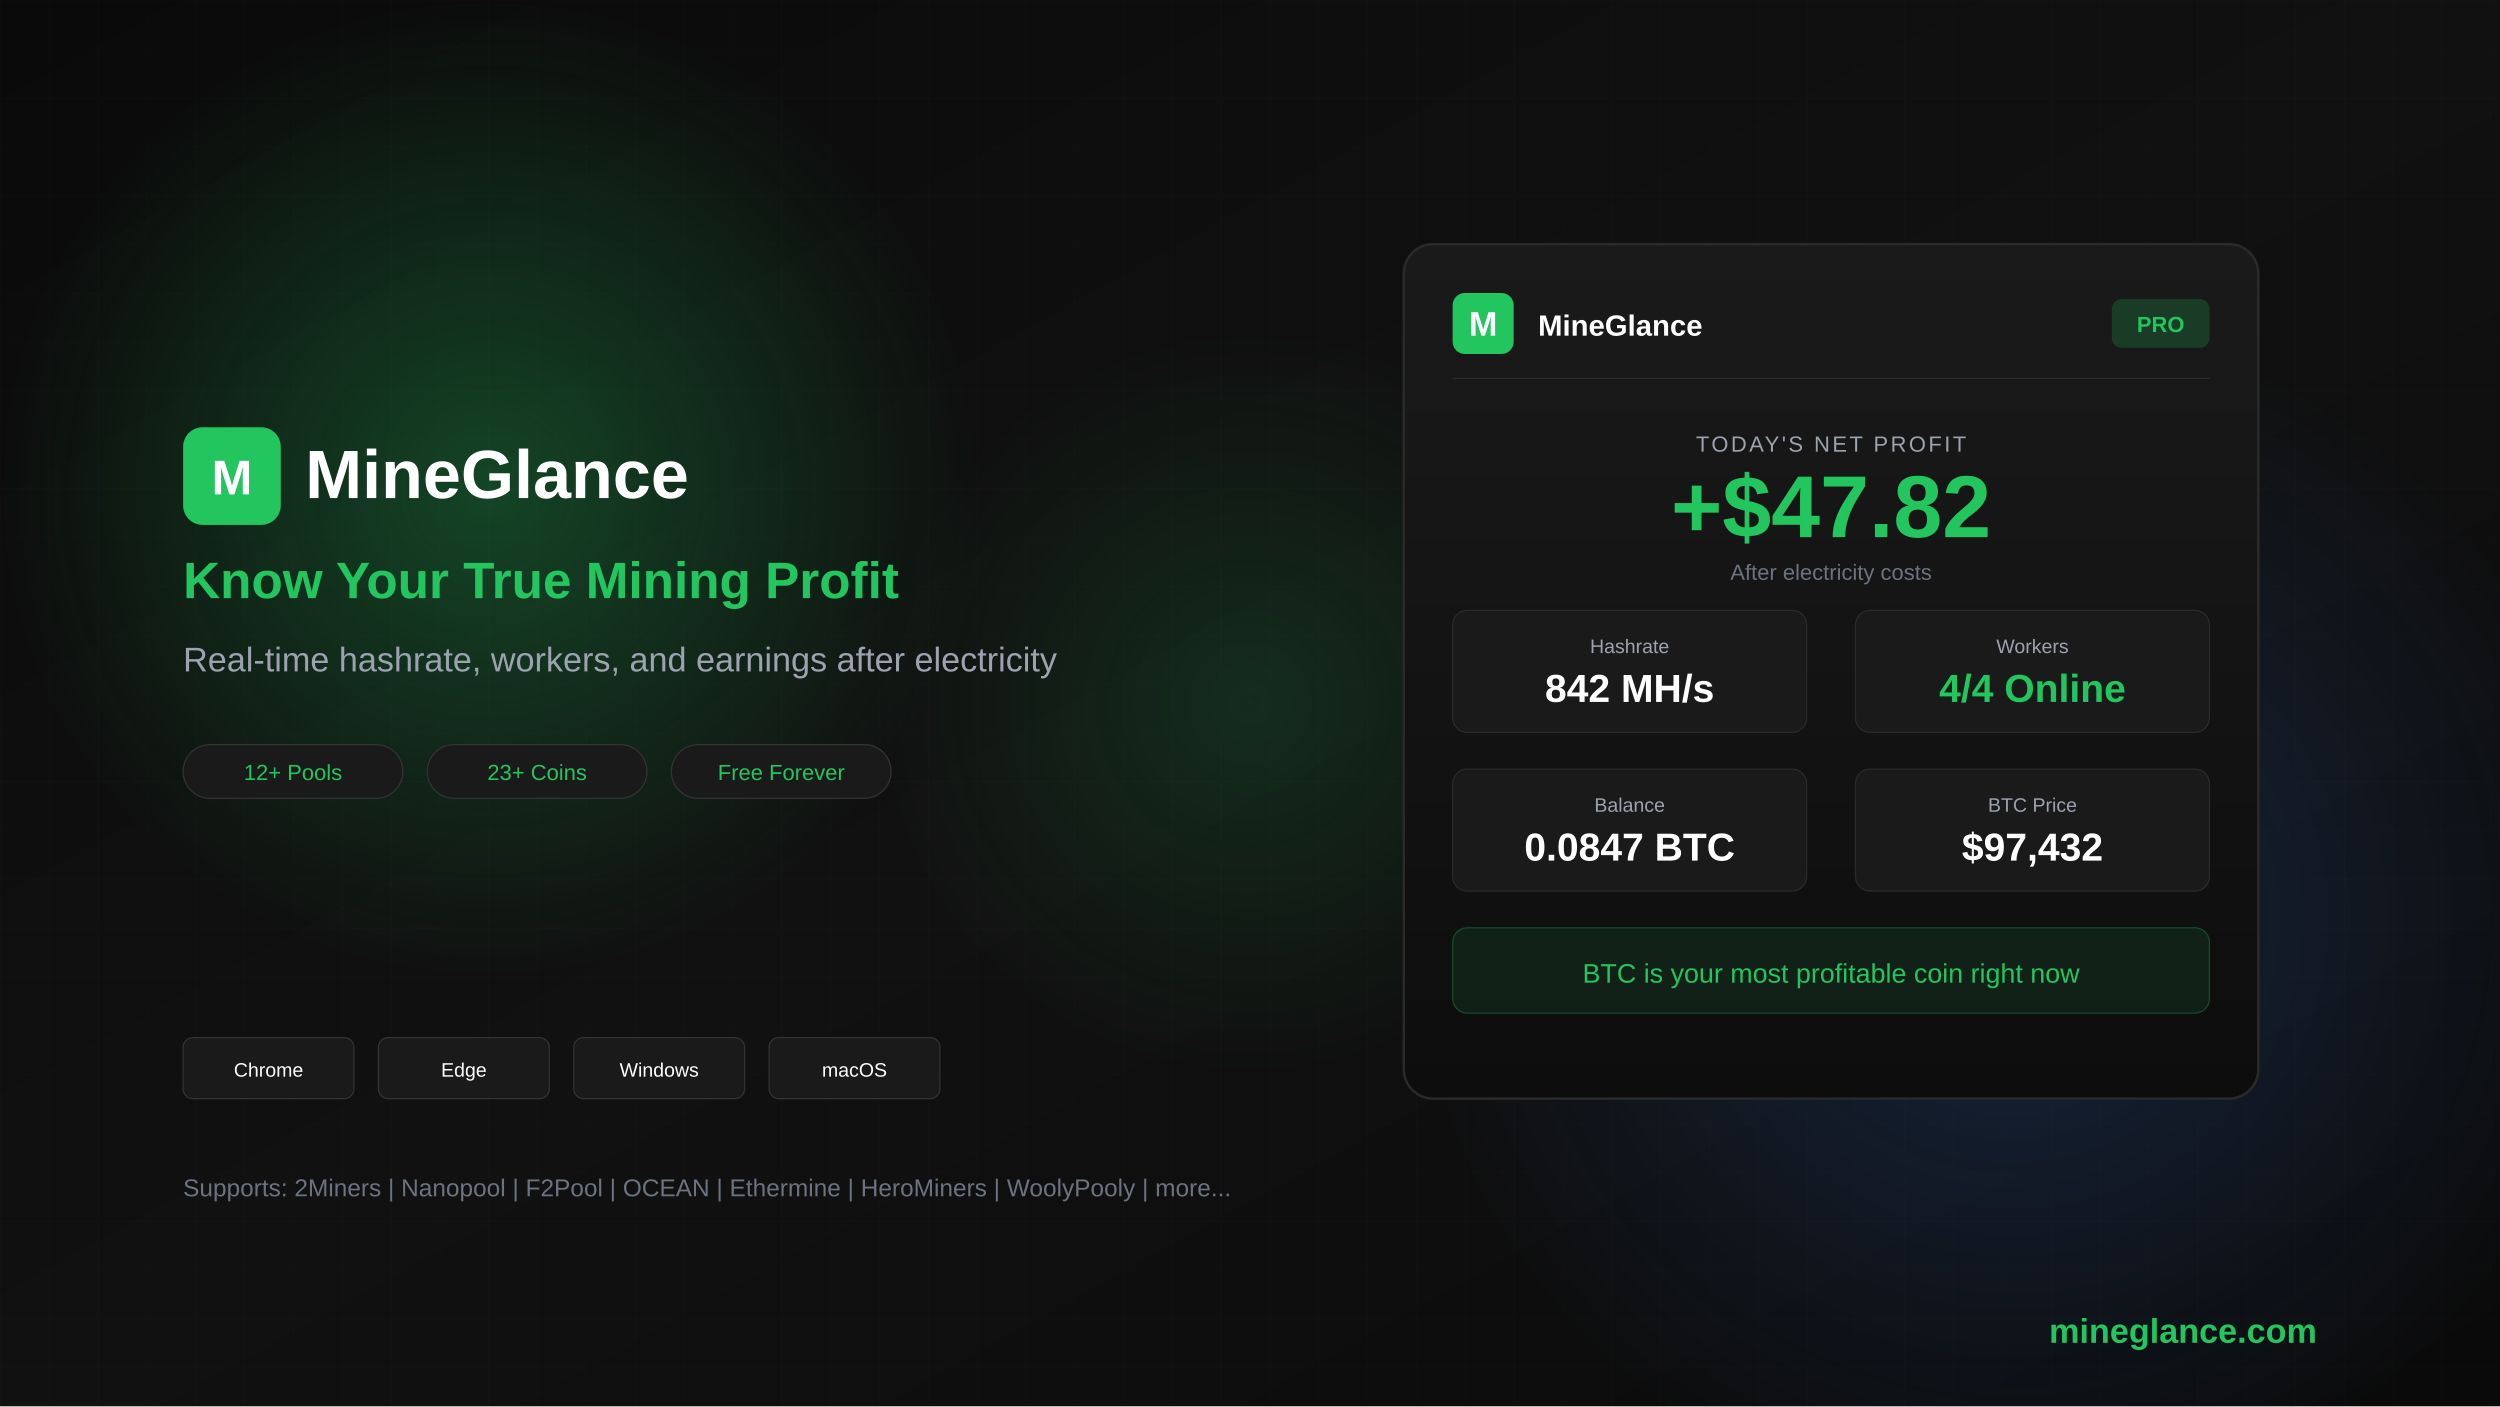
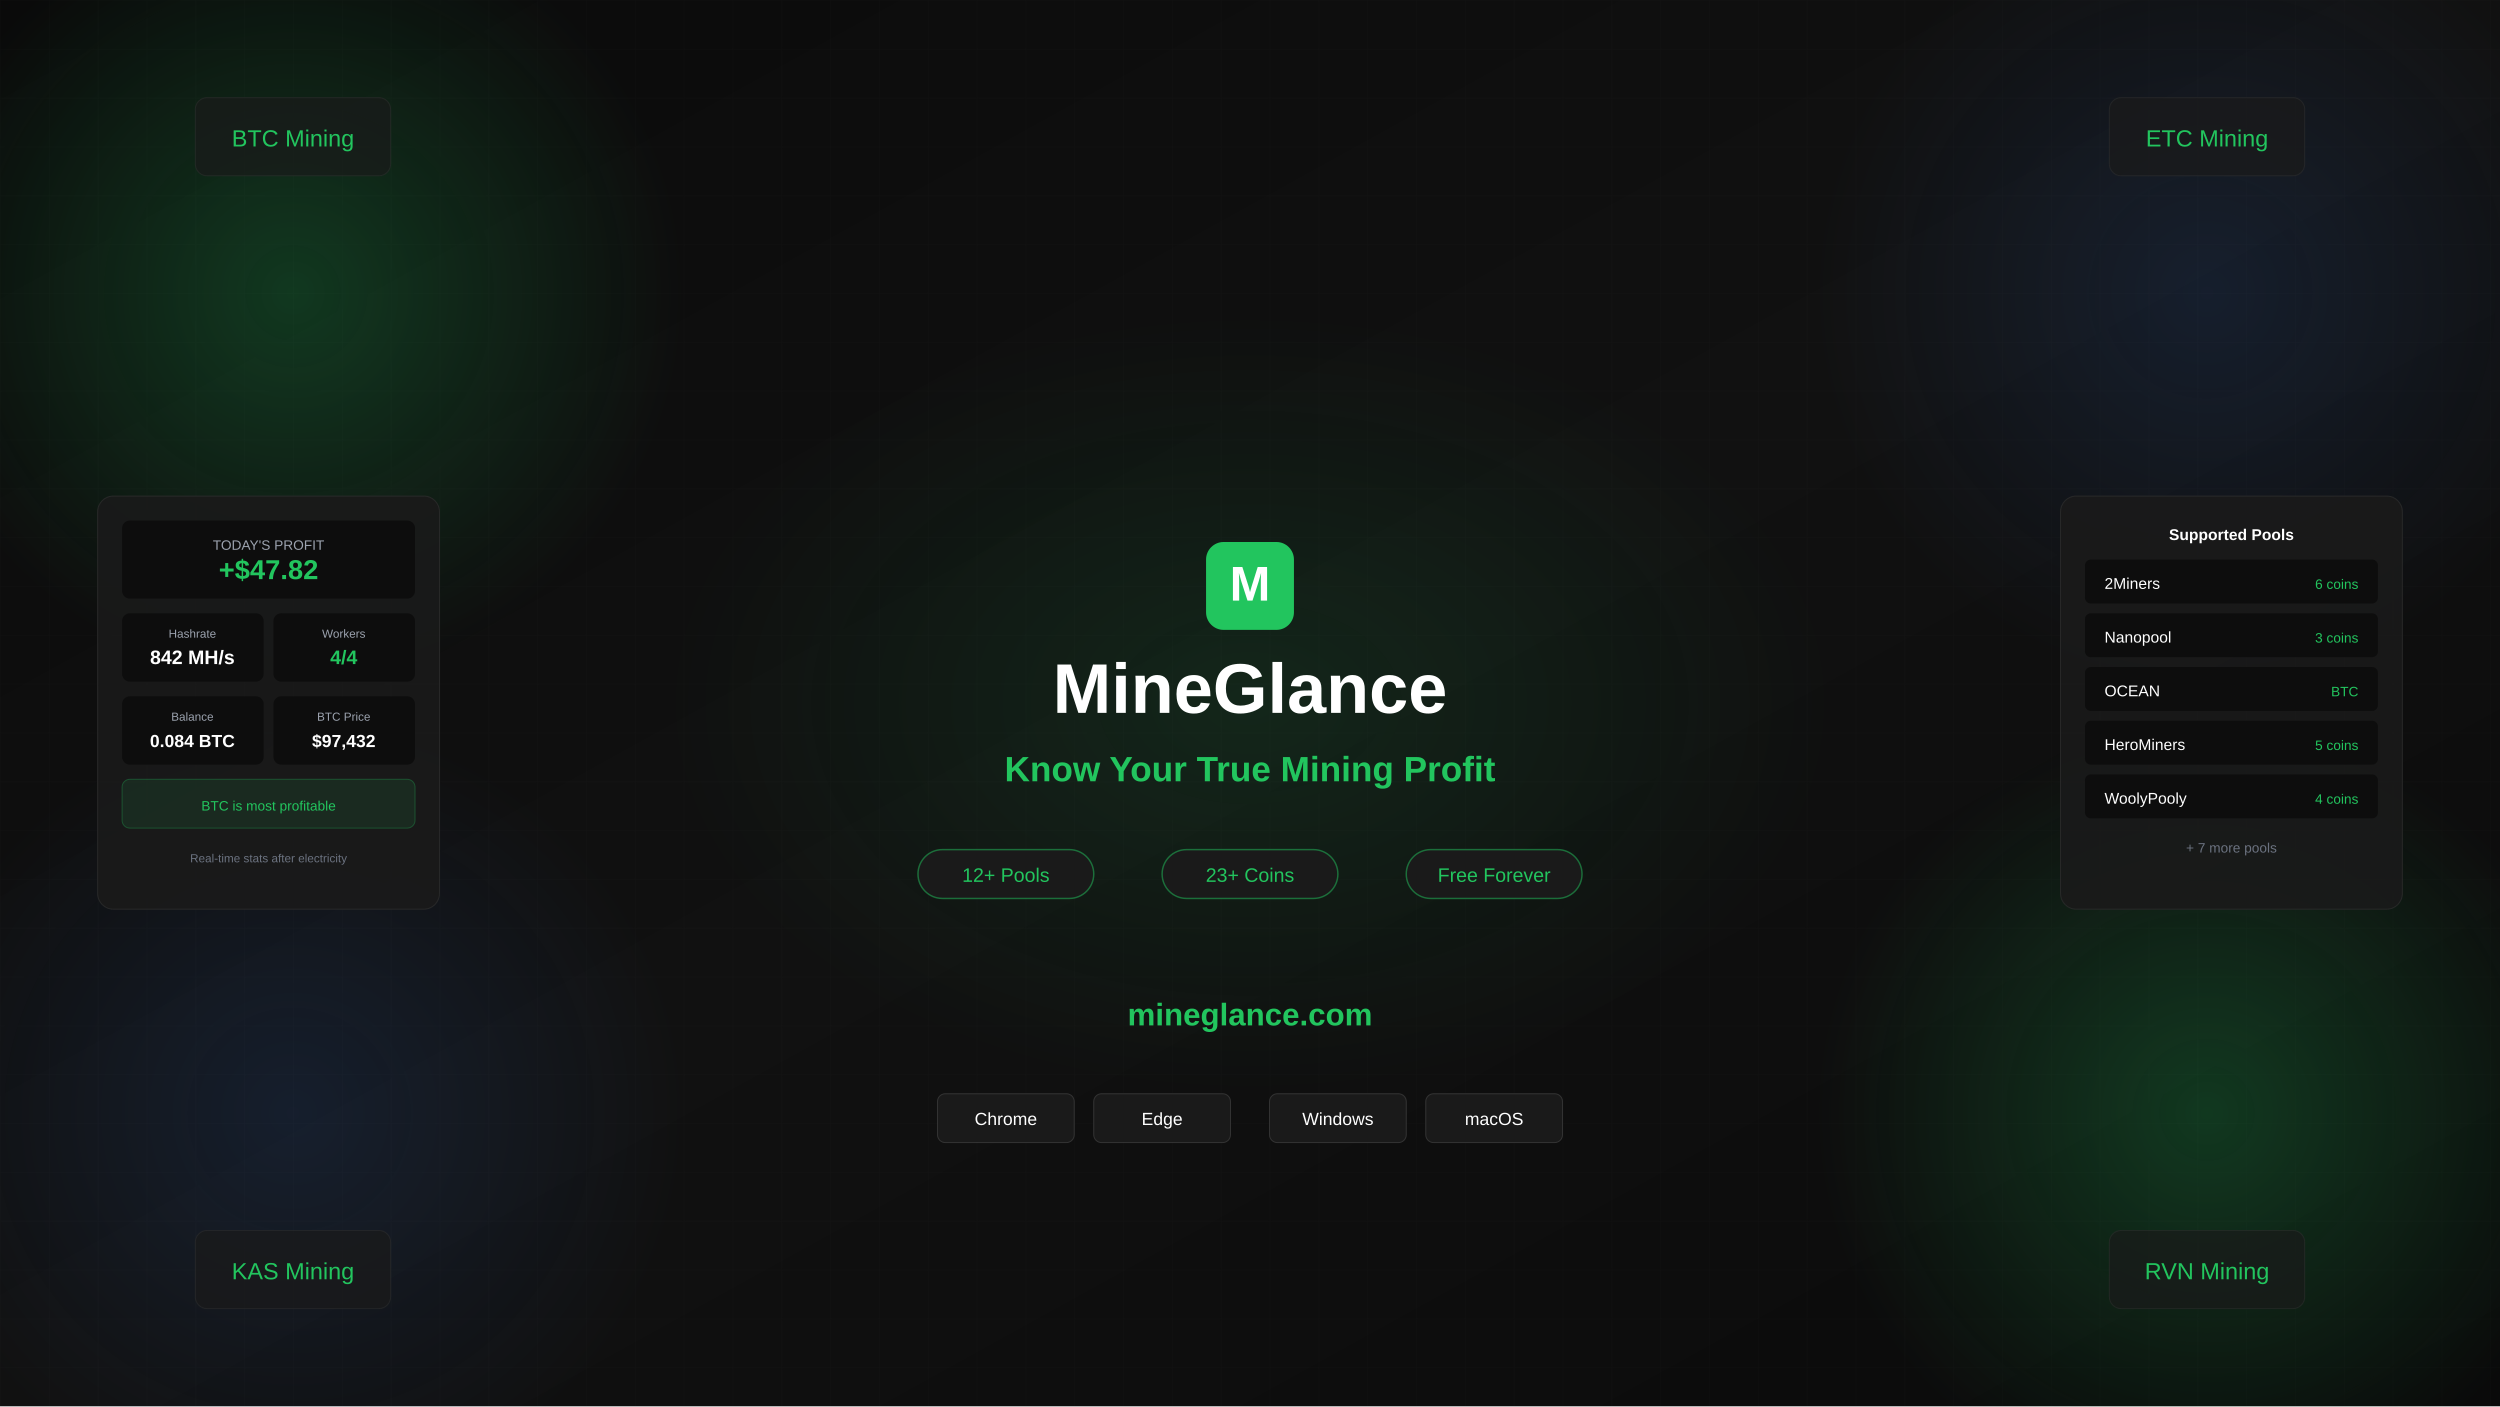
- <svg xmlns="http://www.w3.org/2000/svg" viewBox="0 0 2048 1152" width="2048" height="1152">
+ <svg xmlns="http://www.w3.org/2000/svg" viewBox="0 0 2560 1440" width="2560" height="1440">
  <defs>
    <linearGradient id="bgGradient" x1="0%" y1="0%" x2="100%" y2="100%">
      <stop offset="0%" style="stop-color:#0a0a0a" />
      <stop offset="50%" style="stop-color:#111111" />
      <stop offset="100%" style="stop-color:#0a0a0a" />
    </linearGradient>
    <radialGradient id="glowGreen" cx="50%" cy="50%" r="50%">
-       <stop offset="0%" style="stop-color:#22c55e;stop-opacity:0.3" />
+       <stop offset="0%" style="stop-color:#22c55e;stop-opacity:0.4" />
      <stop offset="100%" style="stop-color:#22c55e;stop-opacity:0" />
    </radialGradient>
    <radialGradient id="glowBlue" cx="50%" cy="50%" r="50%">
-       <stop offset="0%" style="stop-color:#3b82f6;stop-opacity:0.2" />
+       <stop offset="0%" style="stop-color:#3b82f6;stop-opacity:0.25" />
      <stop offset="100%" style="stop-color:#3b82f6;stop-opacity:0" />
    </radialGradient>
-     <linearGradient id="cardGradient" x1="0%" y1="0%" x2="0%" y2="100%">
-       <stop offset="0%" style="stop-color:#1a1a1a" />
-       <stop offset="100%" style="stop-color:#0d0d0d" />
-     </linearGradient>
-     <linearGradient id="profitGradient" x1="0%" y1="0%" x2="100%" y2="0%">
-       <stop offset="0%" style="stop-color:#22c55e" />
-       <stop offset="100%" style="stop-color:#16a34a" />
-     </linearGradient>
-     <pattern id="grid" width="40" height="40" patternUnits="userSpaceOnUse">
-       <path d="M 40 0 L 0 0 0 40" fill="none" stroke="#ffffff" stroke-width="0.5" stroke-opacity="0.03" />
+     <pattern id="grid" width="50" height="50" patternUnits="userSpaceOnUse">
+       <path d="M 50 0 L 0 0 0 50" fill="none" stroke="#ffffff" stroke-width="0.5" stroke-opacity="0.03" />
    </pattern>
  </defs>
-   <rect width="2048" height="1152" fill="url(#bgGradient)" />
-   <rect width="2048" height="1152" fill="url(#grid)" />
-   <ellipse cx="400" cy="400" rx="400" ry="400" fill="url(#glowGreen)" />
-   <ellipse cx="1648" cy="752" rx="500" ry="500" fill="url(#glowBlue)" />
-   <ellipse cx="1024" cy="576" rx="300" ry="300" fill="url(#glowGreen)" opacity="0.5" />
-   <g transform="translate(150, 350)">
-     <g transform="translate(0, 0)">
-       <rect x="0" y="0" width="80" height="80" rx="16" fill="#22c55e" />
-       <text x="40" y="55" font-family="Arial, sans-serif" font-size="40" font-weight="bold" fill="white" text-anchor="middle">M</text>
+   <rect width="2560" height="1440" fill="url(#bgGradient)" />
+   <rect width="2560" height="1440" fill="url(#grid)" />
+   <ellipse cx="300" cy="300" rx="400" ry="400" fill="url(#glowGreen)" opacity="0.6" />
+   <ellipse cx="2260" cy="300" rx="400" ry="400" fill="url(#glowBlue)" opacity="0.5" />
+   <ellipse cx="300" cy="1140" rx="400" ry="400" fill="url(#glowBlue)" opacity="0.5" />
+   <ellipse cx="2260" cy="1140" rx="400" ry="400" fill="url(#glowGreen)" opacity="0.6" />
+   <g transform="translate(200, 100)">
+     <rect x="0" y="0" width="200" height="80" rx="12" fill="#1a1a1a" stroke="#2a2a2a" stroke-width="1" opacity="0.7" />
+     <text x="100" y="50" font-family="Arial, sans-serif" font-size="24" fill="#22c55e" text-anchor="middle">BTC Mining</text>
+   </g>
+   <g transform="translate(2160, 100)">
+     <rect x="0" y="0" width="200" height="80" rx="12" fill="#1a1a1a" stroke="#2a2a2a" stroke-width="1" opacity="0.7" />
+     <text x="100" y="50" font-family="Arial, sans-serif" font-size="24" fill="#22c55e" text-anchor="middle">ETC Mining</text>
+   </g>
+   <g transform="translate(200, 1260)">
+     <rect x="0" y="0" width="200" height="80" rx="12" fill="#1a1a1a" stroke="#2a2a2a" stroke-width="1" opacity="0.7" />
+     <text x="100" y="50" font-family="Arial, sans-serif" font-size="24" fill="#22c55e" text-anchor="middle">KAS Mining</text>
+   </g>
+   <g transform="translate(2160, 1260)">
+     <rect x="0" y="0" width="200" height="80" rx="12" fill="#1a1a1a" stroke="#2a2a2a" stroke-width="1" opacity="0.7" />
+     <text x="100" y="50" font-family="Arial, sans-serif" font-size="24" fill="#22c55e" text-anchor="middle">RVN Mining</text>
+   </g>
+   <ellipse cx="1280" cy="720" rx="600" ry="400" fill="url(#glowGreen)" opacity="0.3" />
+   <g transform="translate(1280, 720)">
+     <g transform="translate(0, -120)">
+       <rect x="-45" y="-45" width="90" height="90" rx="18" fill="#22c55e" />
+       <text x="0" y="15" font-family="Arial, sans-serif" font-size="50" font-weight="bold" fill="white" text-anchor="middle">M</text>
    </g>
-     <text x="100" y="58" font-family="Arial, sans-serif" font-size="56" font-weight="bold" fill="white">MineGlance</text>
-     <text x="0" y="140" font-family="Arial, sans-serif" font-size="42" fill="#22c55e" font-weight="600">Know Your True Mining Profit</text>
-     <text x="0" y="200" font-family="Arial, sans-serif" font-size="28" fill="#9ca3af">Real-time hashrate, workers, and earnings after electricity</text>
-     <g transform="translate(0, 260)">
-       <rect x="0" y="0" width="180" height="44" rx="22" fill="#1a1a1a" stroke="#333333" stroke-width="1" />
-       <text x="90" y="29" font-family="Arial, sans-serif" font-size="18" fill="#22c55e" text-anchor="middle">12+ Pools</text>
-       <rect x="200" y="0" width="180" height="44" rx="22" fill="#1a1a1a" stroke="#333333" stroke-width="1" />
-       <text x="290" y="29" font-family="Arial, sans-serif" font-size="18" fill="#22c55e" text-anchor="middle">23+ Coins</text>
-       <rect x="400" y="0" width="180" height="44" rx="22" fill="#1a1a1a" stroke="#333333" stroke-width="1" />
-       <text x="490" y="29" font-family="Arial, sans-serif" font-size="18" fill="#22c55e" text-anchor="middle">Free Forever</text>
+     <text x="0" y="10" font-family="Arial, sans-serif" font-size="72" font-weight="bold" fill="white" text-anchor="middle">MineGlance</text>
+     <text x="0" y="80" font-family="Arial, sans-serif" font-size="36" fill="#22c55e" font-weight="600" text-anchor="middle">Know Your True Mining Profit</text>
+     <g transform="translate(0, 150)">
+       <rect x="-340" y="0" width="180" height="50" rx="25" fill="#1a1a1a" stroke="#22c55e" stroke-width="1.5" stroke-opacity="0.5" />
+       <text x="-250" y="33" font-family="Arial, sans-serif" font-size="20" fill="#22c55e" text-anchor="middle">12+ Pools</text>
+       <rect x="-90" y="0" width="180" height="50" rx="25" fill="#1a1a1a" stroke="#22c55e" stroke-width="1.5" stroke-opacity="0.5" />
+       <text x="0" y="33" font-family="Arial, sans-serif" font-size="20" fill="#22c55e" text-anchor="middle">23+ Coins</text>
+       <rect x="160" y="0" width="180" height="50" rx="25" fill="#1a1a1a" stroke="#22c55e" stroke-width="1.5" stroke-opacity="0.5" />
+       <text x="250" y="33" font-family="Arial, sans-serif" font-size="20" fill="#22c55e" text-anchor="middle">Free Forever</text>
    </g>
  </g>
-   <g transform="translate(1150, 200)">
-     <rect x="0" y="0" width="700" height="700" rx="24" fill="url(#cardGradient)" stroke="#2a2a2a" stroke-width="2" />
-     <g transform="translate(40, 40)">
-       <rect x="0" y="0" width="50" height="50" rx="10" fill="#22c55e" />
-       <text x="25" y="35" font-family="Arial, sans-serif" font-size="28" font-weight="bold" fill="white" text-anchor="middle">M</text>
-       <text x="70" y="35" font-family="Arial, sans-serif" font-size="24" font-weight="bold" fill="white">MineGlance</text>
-       <rect x="540" y="5" width="80" height="40" rx="8" fill="#22c55e" fill-opacity="0.2" />
-       <text x="580" y="32" font-family="Arial, sans-serif" font-size="18" font-weight="bold" fill="#22c55e" text-anchor="middle">PRO</text>
+   <g transform="translate(100, 508)">
+     <rect x="0" y="0" width="350" height="423" rx="16" fill="#1a1a1a" stroke="#2a2a2a" stroke-width="1" opacity="0.9" />
+     <g transform="translate(25, 25)">
+       <rect x="0" y="0" width="300" height="80" rx="8" fill="#0d0d0d" />
+       <text x="150" y="30" font-family="Arial, sans-serif" font-size="14" fill="#9ca3af" text-anchor="middle">TODAY'S PROFIT</text>
+       <text x="150" y="60" font-family="Arial, sans-serif" font-size="28" font-weight="bold" fill="#22c55e" text-anchor="middle">+$47.82</text>
    </g>
-     <line x1="40" y1="110" x2="660" y2="110" stroke="#2a2a2a" stroke-width="1" />
-     <g transform="translate(40, 140)">
-       <text x="310" y="30" font-family="Arial, sans-serif" font-size="18" fill="#9ca3af" text-anchor="middle" letter-spacing="2">TODAY'S NET PROFIT</text>
-       <text x="310" y="100" font-family="Arial, sans-serif" font-size="72" font-weight="bold" fill="#22c55e" text-anchor="middle">+$47.82</text>
-       <text x="310" y="135" font-family="Arial, sans-serif" font-size="18" fill="#6b7280" text-anchor="middle">After electricity costs</text>
+     <g transform="translate(25, 120)">
+       <rect x="0" y="0" width="145" height="70" rx="8" fill="#0d0d0d" />
+       <text x="72" y="25" font-family="Arial, sans-serif" font-size="12" fill="#9ca3af" text-anchor="middle">Hashrate</text>
+       <text x="72" y="52" font-family="Arial, sans-serif" font-size="20" font-weight="bold" fill="white" text-anchor="middle">842 MH/s</text>
+       <rect x="155" y="0" width="145" height="70" rx="8" fill="#0d0d0d" />
+       <text x="227" y="25" font-family="Arial, sans-serif" font-size="12" fill="#9ca3af" text-anchor="middle">Workers</text>
+       <text x="227" y="52" font-family="Arial, sans-serif" font-size="20" font-weight="bold" fill="#22c55e" text-anchor="middle">4/4</text>
    </g>
-     <g transform="translate(40, 300)">
-       <rect x="0" y="0" width="290" height="100" rx="12" fill="#1a1a1a" stroke="#2a2a2a" stroke-width="1" />
-       <text x="145" y="35" font-family="Arial, sans-serif" font-size="16" fill="#9ca3af" text-anchor="middle">Hashrate</text>
-       <text x="145" y="75" font-family="Arial, sans-serif" font-size="32" font-weight="bold" fill="white" text-anchor="middle">842 MH/s</text>
-       <rect x="330" y="0" width="290" height="100" rx="12" fill="#1a1a1a" stroke="#2a2a2a" stroke-width="1" />
-       <text x="475" y="35" font-family="Arial, sans-serif" font-size="16" fill="#9ca3af" text-anchor="middle">Workers</text>
-       <text x="475" y="75" font-family="Arial, sans-serif" font-size="32" font-weight="bold" fill="#22c55e" text-anchor="middle">4/4 Online</text>
+     <g transform="translate(25, 205)">
+       <rect x="0" y="0" width="145" height="70" rx="8" fill="#0d0d0d" />
+       <text x="72" y="25" font-family="Arial, sans-serif" font-size="12" fill="#9ca3af" text-anchor="middle">Balance</text>
+       <text x="72" y="52" font-family="Arial, sans-serif" font-size="18" font-weight="bold" fill="white" text-anchor="middle">0.084 BTC</text>
+       <rect x="155" y="0" width="145" height="70" rx="8" fill="#0d0d0d" />
+       <text x="227" y="25" font-family="Arial, sans-serif" font-size="12" fill="#9ca3af" text-anchor="middle">BTC Price</text>
+       <text x="227" y="52" font-family="Arial, sans-serif" font-size="18" font-weight="bold" fill="white" text-anchor="middle">$97,432</text>
    </g>
-     <g transform="translate(40, 430)">
-       <rect x="0" y="0" width="290" height="100" rx="12" fill="#1a1a1a" stroke="#2a2a2a" stroke-width="1" />
-       <text x="145" y="35" font-family="Arial, sans-serif" font-size="16" fill="#9ca3af" text-anchor="middle">Balance</text>
-       <text x="145" y="75" font-family="Arial, sans-serif" font-size="32" font-weight="bold" fill="white" text-anchor="middle">0.0847 BTC</text>
-       <rect x="330" y="0" width="290" height="100" rx="12" fill="#1a1a1a" stroke="#2a2a2a" stroke-width="1" />
-       <text x="475" y="35" font-family="Arial, sans-serif" font-size="16" fill="#9ca3af" text-anchor="middle">BTC Price</text>
-       <text x="475" y="75" font-family="Arial, sans-serif" font-size="32" font-weight="bold" fill="white" text-anchor="middle">$97,432</text>
+     <g transform="translate(25, 290)">
+       <rect x="0" y="0" width="300" height="50" rx="8" fill="#22c55e" fill-opacity="0.1" stroke="#22c55e" stroke-width="1" stroke-opacity="0.3" />
+       <text x="150" y="32" font-family="Arial, sans-serif" font-size="14" fill="#22c55e" text-anchor="middle">BTC is most profitable</text>
    </g>
-     <g transform="translate(40, 560)">
-       <rect x="0" y="0" width="620" height="70" rx="12" fill="#22c55e" fill-opacity="0.1" stroke="#22c55e" stroke-width="1" stroke-opacity="0.3" />
-       <text x="310" y="45" font-family="Arial, sans-serif" font-size="22" fill="#22c55e" text-anchor="middle">BTC is your most profitable coin right now</text>
+     <g transform="translate(25, 355)">
+       <text x="150" y="20" font-family="Arial, sans-serif" font-size="12" fill="#6b7280" text-anchor="middle">Real-time stats after electricity</text>
    </g>
  </g>
-   <g transform="translate(150, 950)">
-     <text x="0" y="30" font-family="Arial, sans-serif" font-size="20" fill="#6b7280">Supports: 2Miners | Nanopool | F2Pool | OCEAN | Ethermine | HeroMiners | WoolyPooly | more...</text>
+   <g transform="translate(2110, 508)">
+     <rect x="0" y="0" width="350" height="423" rx="16" fill="#1a1a1a" stroke="#2a2a2a" stroke-width="1" opacity="0.9" />
+     <g transform="translate(25, 25)">
+       <text x="150" y="20" font-family="Arial, sans-serif" font-size="16" fill="white" text-anchor="middle" font-weight="600">Supported Pools</text>
+       <g transform="translate(0, 40)">
+         <rect x="0" y="0" width="300" height="45" rx="6" fill="#0d0d0d" />
+         <text x="20" y="30" font-family="Arial, sans-serif" font-size="16" fill="white">2Miners</text>
+         <text x="280" y="30" font-family="Arial, sans-serif" font-size="14" fill="#22c55e" text-anchor="end">6 coins</text>
+       </g>
+       <g transform="translate(0, 95)">
+         <rect x="0" y="0" width="300" height="45" rx="6" fill="#0d0d0d" />
+         <text x="20" y="30" font-family="Arial, sans-serif" font-size="16" fill="white">Nanopool</text>
+         <text x="280" y="30" font-family="Arial, sans-serif" font-size="14" fill="#22c55e" text-anchor="end">3 coins</text>
+       </g>
+       <g transform="translate(0, 150)">
+         <rect x="0" y="0" width="300" height="45" rx="6" fill="#0d0d0d" />
+         <text x="20" y="30" font-family="Arial, sans-serif" font-size="16" fill="white">OCEAN</text>
+         <text x="280" y="30" font-family="Arial, sans-serif" font-size="14" fill="#22c55e" text-anchor="end">BTC</text>
+       </g>
+       <g transform="translate(0, 205)">
+         <rect x="0" y="0" width="300" height="45" rx="6" fill="#0d0d0d" />
+         <text x="20" y="30" font-family="Arial, sans-serif" font-size="16" fill="white">HeroMiners</text>
+         <text x="280" y="30" font-family="Arial, sans-serif" font-size="14" fill="#22c55e" text-anchor="end">5 coins</text>
+       </g>
+       <g transform="translate(0, 260)">
+         <rect x="0" y="0" width="300" height="45" rx="6" fill="#0d0d0d" />
+         <text x="20" y="30" font-family="Arial, sans-serif" font-size="16" fill="white">WoolyPooly</text>
+         <text x="280" y="30" font-family="Arial, sans-serif" font-size="14" fill="#22c55e" text-anchor="end">4 coins</text>
+       </g>
+       <g transform="translate(0, 315)">
+         <text x="150" y="25" font-family="Arial, sans-serif" font-size="14" fill="#6b7280" text-anchor="middle">+ 7 more pools</text>
+       </g>
+     </g>
  </g>
-   <g transform="translate(150, 850)">
-     <rect x="0" y="0" width="140" height="50" rx="8" fill="#1a1a1a" stroke="#333333" stroke-width="1" />
-     <text x="70" y="32" font-family="Arial, sans-serif" font-size="16" fill="white" text-anchor="middle">Chrome</text>
-     <rect x="160" y="0" width="140" height="50" rx="8" fill="#1a1a1a" stroke="#333333" stroke-width="1" />
-     <text x="230" y="32" font-family="Arial, sans-serif" font-size="16" fill="white" text-anchor="middle">Edge</text>
-     <rect x="320" y="0" width="140" height="50" rx="8" fill="#1a1a1a" stroke="#333333" stroke-width="1" />
-     <text x="390" y="32" font-family="Arial, sans-serif" font-size="16" fill="white" text-anchor="middle">Windows</text>
-     <rect x="480" y="0" width="140" height="50" rx="8" fill="#1a1a1a" stroke="#333333" stroke-width="1" />
-     <text x="550" y="32" font-family="Arial, sans-serif" font-size="16" fill="white" text-anchor="middle">macOS</text>
+   <text x="1280" y="1050" font-family="Arial, sans-serif" font-size="32" fill="#22c55e" text-anchor="middle" font-weight="600">mineglance.com</text>
+   <g transform="translate(1280, 1120)">
+     <rect x="-320" y="0" width="140" height="50" rx="8" fill="#1a1a1a" stroke="#333333" stroke-width="1" />
+     <text x="-250" y="32" font-family="Arial, sans-serif" font-size="18" fill="white" text-anchor="middle">Chrome</text>
+     <rect x="-160" y="0" width="140" height="50" rx="8" fill="#1a1a1a" stroke="#333333" stroke-width="1" />
+     <text x="-90" y="32" font-family="Arial, sans-serif" font-size="18" fill="white" text-anchor="middle">Edge</text>
+     <rect x="20" y="0" width="140" height="50" rx="8" fill="#1a1a1a" stroke="#333333" stroke-width="1" />
+     <text x="90" y="32" font-family="Arial, sans-serif" font-size="18" fill="white" text-anchor="middle">Windows</text>
+     <rect x="180" y="0" width="140" height="50" rx="8" fill="#1a1a1a" stroke="#333333" stroke-width="1" />
+     <text x="250" y="32" font-family="Arial, sans-serif" font-size="18" fill="white" text-anchor="middle">macOS</text>
  </g>
-   <text x="1898" y="1100" font-family="Arial, sans-serif" font-size="28" fill="#22c55e" text-anchor="end" font-weight="600">mineglance.com</text>
</svg>
